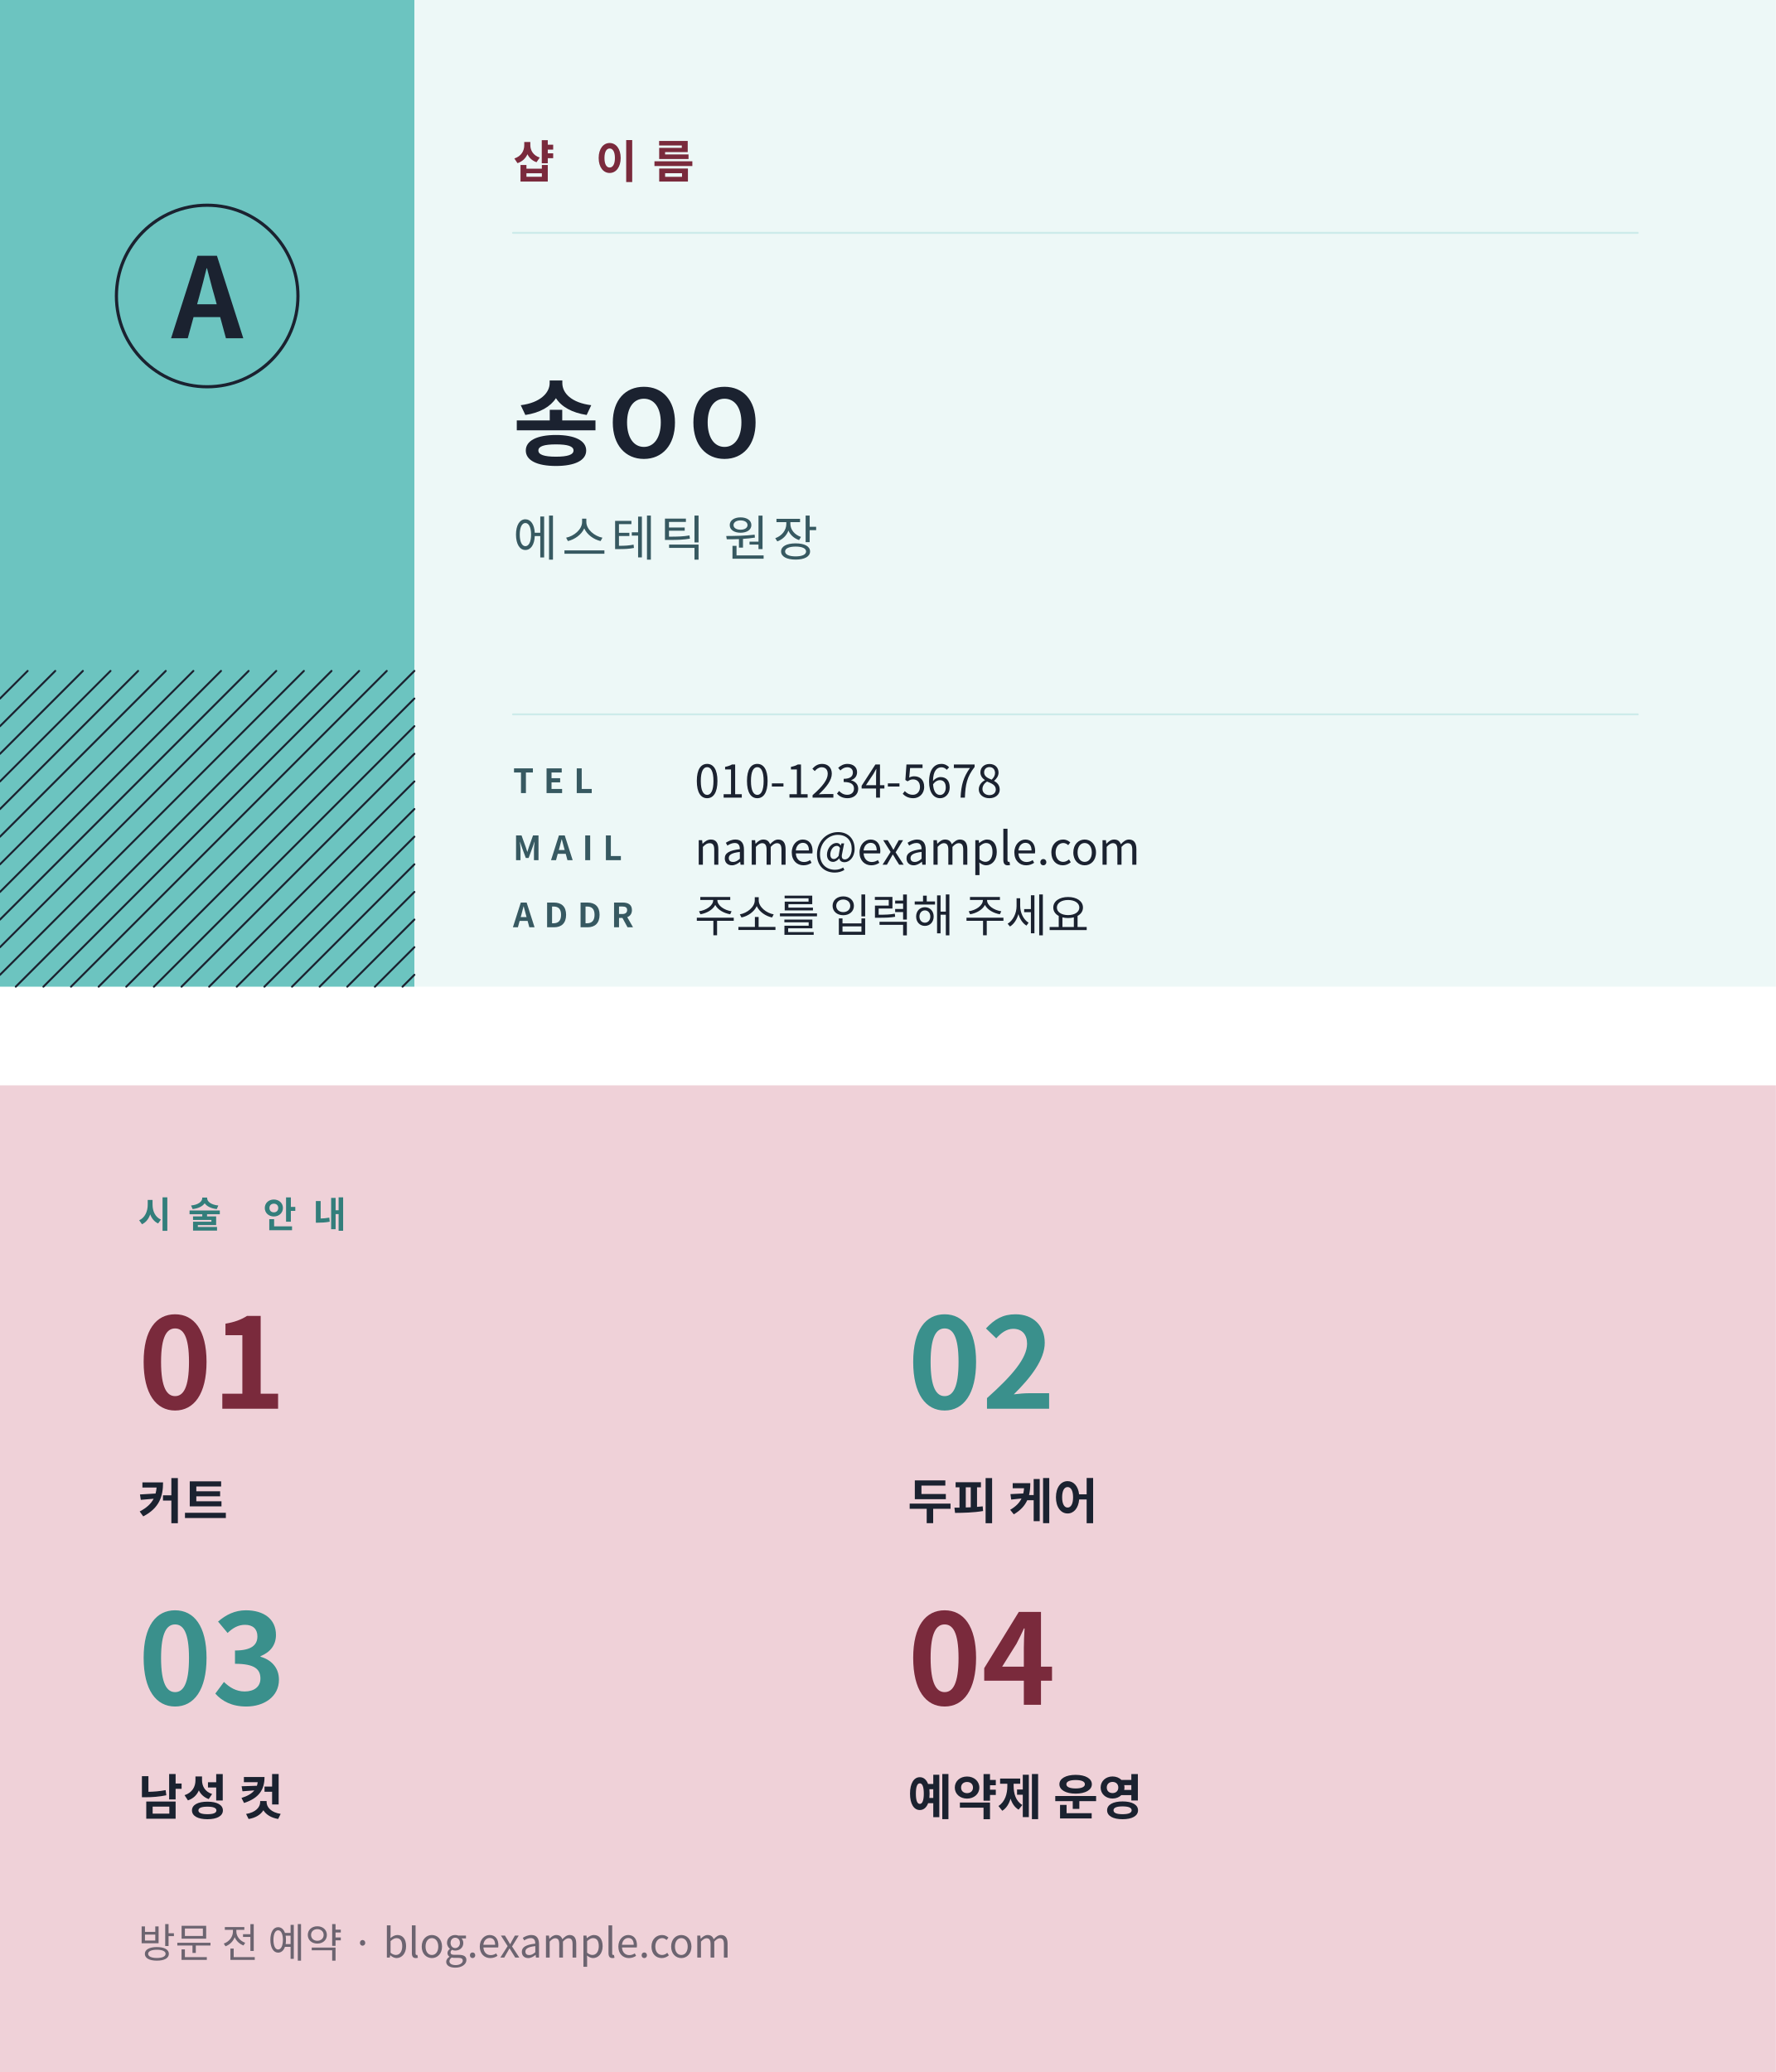
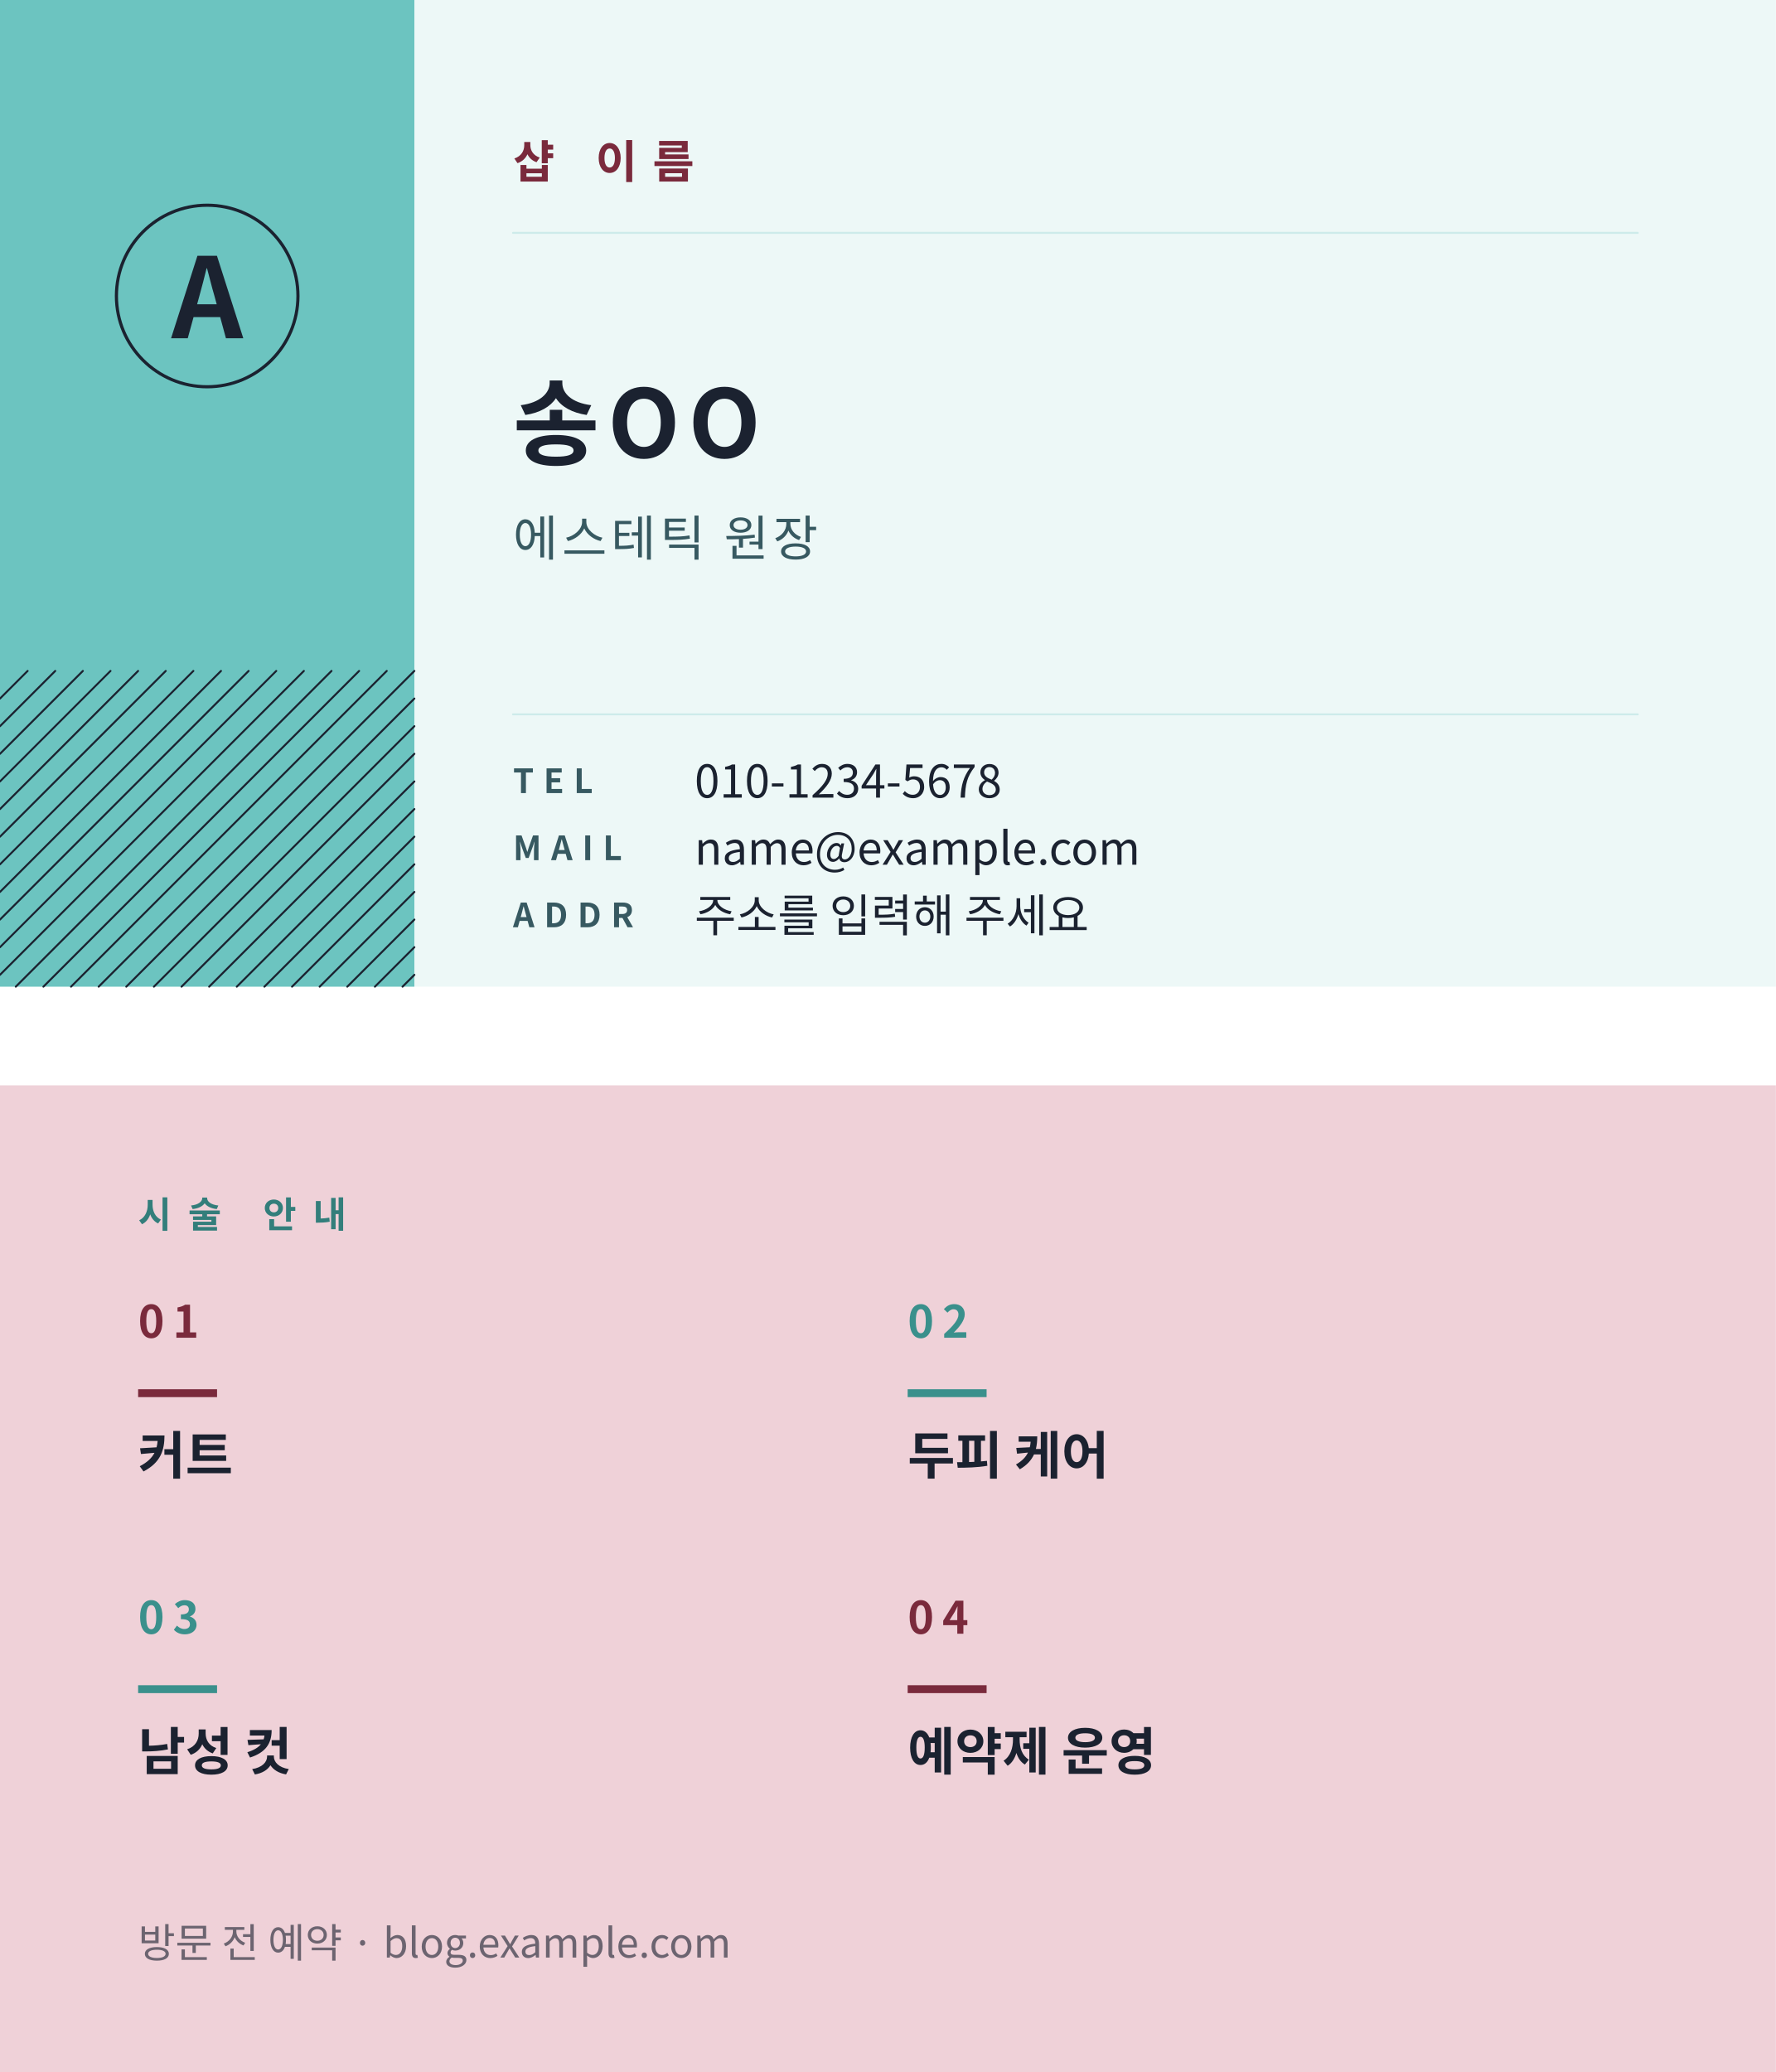
<svg xmlns="http://www.w3.org/2000/svg" width="90mm" height="105mm" viewBox="0 0 900 1050">
  <g id="front">
    <rect width="900" height="500" fill="#EDF8F7" />
    <rect x="0" y="0" width="210" height="500" fill="#6CC4C0" />
    <line x1="0" y1="354" x2="14" y2="340" stroke="#1B2230" stroke-width="1" stroke-linecap="round" />
    <line x1="0" y1="368" x2="28" y2="340" stroke="#1B2230" stroke-width="1" stroke-linecap="round" />
    <line x1="0" y1="382" x2="42" y2="340" stroke="#1B2230" stroke-width="1" stroke-linecap="round" />
    <line x1="0" y1="396" x2="56" y2="340" stroke="#1B2230" stroke-width="1" stroke-linecap="round" />
    <line x1="0" y1="410" x2="70" y2="340" stroke="#1B2230" stroke-width="1" stroke-linecap="round" />
    <line x1="0" y1="424" x2="84" y2="340" stroke="#1B2230" stroke-width="1" stroke-linecap="round" />
    <line x1="0" y1="438" x2="98" y2="340" stroke="#1B2230" stroke-width="1" stroke-linecap="round" />
    <line x1="0" y1="452" x2="112" y2="340" stroke="#1B2230" stroke-width="1" stroke-linecap="round" />
    <line x1="0" y1="466" x2="126" y2="340" stroke="#1B2230" stroke-width="1" stroke-linecap="round" />
    <line x1="0" y1="480" x2="140" y2="340" stroke="#1B2230" stroke-width="1" stroke-linecap="round" />
    <line x1="0" y1="494" x2="154" y2="340" stroke="#1B2230" stroke-width="1" stroke-linecap="round" />
    <line x1="8" y1="500" x2="168" y2="340" stroke="#1B2230" stroke-width="1" stroke-linecap="round" />
    <line x1="22" y1="500" x2="182" y2="340" stroke="#1B2230" stroke-width="1" stroke-linecap="round" />
    <line x1="36" y1="500" x2="196" y2="340" stroke="#1B2230" stroke-width="1" stroke-linecap="round" />
    <line x1="50" y1="500" x2="210" y2="340" stroke="#1B2230" stroke-width="1" stroke-linecap="round" />
    <line x1="64" y1="500" x2="210" y2="354" stroke="#1B2230" stroke-width="1" stroke-linecap="round" />
    <line x1="78" y1="500" x2="210" y2="368" stroke="#1B2230" stroke-width="1" stroke-linecap="round" />
    <line x1="92" y1="500" x2="210" y2="382" stroke="#1B2230" stroke-width="1" stroke-linecap="round" />
    <line x1="106" y1="500" x2="210" y2="396" stroke="#1B2230" stroke-width="1" stroke-linecap="round" />
    <line x1="120" y1="500" x2="210" y2="410" stroke="#1B2230" stroke-width="1" stroke-linecap="round" />
    <line x1="134" y1="500" x2="210" y2="424" stroke="#1B2230" stroke-width="1" stroke-linecap="round" />
    <line x1="148" y1="500" x2="210" y2="438" stroke="#1B2230" stroke-width="1" stroke-linecap="round" />
    <line x1="162" y1="500" x2="210" y2="452" stroke="#1B2230" stroke-width="1" stroke-linecap="round" />
    <line x1="176" y1="500" x2="210" y2="466" stroke="#1B2230" stroke-width="1" stroke-linecap="round" />
    <line x1="190" y1="500" x2="210" y2="480" stroke="#1B2230" stroke-width="1" stroke-linecap="round" />
    <line x1="204" y1="500" x2="210" y2="494" stroke="#1B2230" stroke-width="1" stroke-linecap="round" />
    <ellipse cx="105" cy="150" rx="46" ry="46" fill="none" stroke="#1B2230" stroke-width="1.6" stroke-linejoin="round" />
    <text font-family="Pretendard,'Noto Sans KR','Noto Sans CJK KR','Malgun Gothic','Apple SD Gothic Neo',sans-serif" font-size="56.4" font-weight="700" fill="#1B2230" text-anchor="middle">
      <tspan x="105" y="171.4">A</tspan>
    </text>
    <text font-family="Pretendard,'Noto Sans KR','Noto Sans CJK KR','Malgun Gothic','Apple SD Gothic Neo',sans-serif" font-size="22.9" font-weight="700" fill="#7A2A3C" text-anchor="start" letter-spacing="7.8">
      <tspan x="260" y="90.2">샵 이름</tspan>
    </text>
    <line x1="260" y1="118" x2="830" y2="118" stroke="#CDEBEA" stroke-width="1" stroke-linecap="round" />
    <text font-family="Pretendard,'Noto Sans KR','Noto Sans CJK KR','Malgun Gothic','Apple SD Gothic Neo',sans-serif" font-size="47.6" font-weight="700" fill="#1B2230" text-anchor="start" letter-spacing="4.2">
      <tspan x="260" y="231.9">송OO</tspan>
    </text>
    <text font-family="Pretendard,'Noto Sans KR','Noto Sans CJK KR','Malgun Gothic','Apple SD Gothic Neo',sans-serif" font-size="24.7" font-weight="400" fill="#375961" text-anchor="start" letter-spacing="2.1">
      <tspan x="260" y="281.7">에스테틱 원장</tspan>
    </text>
    <line x1="260" y1="362" x2="830" y2="362" stroke="#CDEBEA" stroke-width="1" stroke-linecap="round" />
    <text font-family="Pretendard,'Noto Sans KR','Noto Sans CJK KR','Malgun Gothic','Apple SD Gothic Neo',sans-serif" font-size="16.9" font-weight="700" fill="#375961" text-anchor="start" letter-spacing="4.9">
      <tspan x="260" y="401.9">TEL</tspan>
    </text>
    <text font-family="Pretendard,'Noto Sans KR','Noto Sans CJK KR','Malgun Gothic','Apple SD Gothic Neo',sans-serif" font-size="22.9" font-weight="400" fill="#1B2230" text-anchor="start">
      <tspan x="352" y="404.2">010-1234-5678</tspan>
    </text>
    <text font-family="Pretendard,'Noto Sans KR','Noto Sans CJK KR','Malgun Gothic','Apple SD Gothic Neo',sans-serif" font-size="16.9" font-weight="700" fill="#375961" text-anchor="start" letter-spacing="4.9">
      <tspan x="260" y="435.9">MAIL</tspan>
    </text>
    <text font-family="Pretendard,'Noto Sans KR','Noto Sans CJK KR','Malgun Gothic','Apple SD Gothic Neo',sans-serif" font-size="22.9" font-weight="400" fill="#1B2230" text-anchor="start">
      <tspan x="352" y="438.2">name@example.com</tspan>
    </text>
    <text font-family="Pretendard,'Noto Sans KR','Noto Sans CJK KR','Malgun Gothic','Apple SD Gothic Neo',sans-serif" font-size="16.9" font-weight="700" fill="#375961" text-anchor="start" letter-spacing="4.9">
      <tspan x="260" y="469.9">ADDR</tspan>
    </text>
    <text font-family="Pretendard,'Noto Sans KR','Noto Sans CJK KR','Malgun Gothic','Apple SD Gothic Neo',sans-serif" font-size="22.9" font-weight="400" fill="#1B2230" text-anchor="start">
      <tspan x="352" y="472.2">주소를 입력해 주세요</tspan>
    </text>
  </g>
  <g id="back" transform="translate(0 550)">
    <rect width="900" height="500" fill="#EFD1D8" />
    <text font-family="Pretendard,'Noto Sans KR','Noto Sans CJK KR','Malgun Gothic','Apple SD Gothic Neo',sans-serif" font-size="18.3" font-weight="700" fill="#337E7B" text-anchor="start" letter-spacing="8.5">
      <tspan x="70" y="72.1">시술 안내</tspan>
    </text>
-     <text font-family="Pretendard,'Noto Sans KR','Noto Sans CJK KR','Malgun Gothic','Apple SD Gothic Neo',sans-serif" font-size="63.5" font-weight="700" fill="#7A2A3C" text-anchor="start">
-       <tspan x="70" y="163.9">01</tspan>
+     <text font-family="Pretendard,'Noto Sans KR','Noto Sans CJK KR','Malgun Gothic','Apple SD Gothic Neo',sans-serif" font-size="22.6" font-weight="700" fill="#7A2A3C" text-anchor="start" letter-spacing="4.2">
+       <tspan x="70" y="127.9">01</tspan>
    </text>
-     <text font-family="Pretendard,'Noto Sans KR','Noto Sans CJK KR','Malgun Gothic','Apple SD Gothic Neo',sans-serif" font-size="24.7" font-weight="700" fill="#1B2230" text-anchor="start">
-       <tspan x="70" y="219.7">커트</tspan>
+     <rect x="70" y="154" width="40" height="4" fill="#7A2A3C" />
+     <text font-family="Pretendard,'Noto Sans KR','Noto Sans CJK KR','Malgun Gothic','Apple SD Gothic Neo',sans-serif" font-size="26.1" font-weight="700" fill="#1B2230" text-anchor="start">
+       <tspan x="70" y="197">커트</tspan>
    </text>
-     <text font-family="Pretendard,'Noto Sans KR','Noto Sans CJK KR','Malgun Gothic','Apple SD Gothic Neo',sans-serif" font-size="63.5" font-weight="700" fill="#3A908C" text-anchor="start">
-       <tspan x="460" y="163.9">02</tspan>
+     <text font-family="Pretendard,'Noto Sans KR','Noto Sans CJK KR','Malgun Gothic','Apple SD Gothic Neo',sans-serif" font-size="22.6" font-weight="700" fill="#3A908C" text-anchor="start" letter-spacing="4.2">
+       <tspan x="460" y="127.9">02</tspan>
    </text>
-     <text font-family="Pretendard,'Noto Sans KR','Noto Sans CJK KR','Malgun Gothic','Apple SD Gothic Neo',sans-serif" font-size="24.7" font-weight="700" fill="#1B2230" text-anchor="start">
-       <tspan x="460" y="219.7">두피 케어</tspan>
+     <rect x="460" y="154" width="40" height="4" fill="#3A908C" />
+     <text font-family="Pretendard,'Noto Sans KR','Noto Sans CJK KR','Malgun Gothic','Apple SD Gothic Neo',sans-serif" font-size="26.1" font-weight="700" fill="#1B2230" text-anchor="start">
+       <tspan x="460" y="197">두피 케어</tspan>
    </text>
-     <text font-family="Pretendard,'Noto Sans KR','Noto Sans CJK KR','Malgun Gothic','Apple SD Gothic Neo',sans-serif" font-size="63.5" font-weight="700" fill="#3A908C" text-anchor="start">
-       <tspan x="70" y="313.9">03</tspan>
+     <text font-family="Pretendard,'Noto Sans KR','Noto Sans CJK KR','Malgun Gothic','Apple SD Gothic Neo',sans-serif" font-size="22.6" font-weight="700" fill="#3A908C" text-anchor="start" letter-spacing="4.2">
+       <tspan x="70" y="277.9">03</tspan>
    </text>
-     <text font-family="Pretendard,'Noto Sans KR','Noto Sans CJK KR','Malgun Gothic','Apple SD Gothic Neo',sans-serif" font-size="24.7" font-weight="700" fill="#1B2230" text-anchor="start">
-       <tspan x="70" y="369.7">남성 컷</tspan>
+     <rect x="70" y="304" width="40" height="4" fill="#3A908C" />
+     <text font-family="Pretendard,'Noto Sans KR','Noto Sans CJK KR','Malgun Gothic','Apple SD Gothic Neo',sans-serif" font-size="26.1" font-weight="700" fill="#1B2230" text-anchor="start">
+       <tspan x="70" y="347">남성 컷</tspan>
    </text>
-     <text font-family="Pretendard,'Noto Sans KR','Noto Sans CJK KR','Malgun Gothic','Apple SD Gothic Neo',sans-serif" font-size="63.5" font-weight="700" fill="#7A2A3C" text-anchor="start">
-       <tspan x="460" y="313.9">04</tspan>
+     <text font-family="Pretendard,'Noto Sans KR','Noto Sans CJK KR','Malgun Gothic','Apple SD Gothic Neo',sans-serif" font-size="22.6" font-weight="700" fill="#7A2A3C" text-anchor="start" letter-spacing="4.2">
+       <tspan x="460" y="277.9">04</tspan>
    </text>
-     <text font-family="Pretendard,'Noto Sans KR','Noto Sans CJK KR','Malgun Gothic','Apple SD Gothic Neo',sans-serif" font-size="24.7" font-weight="700" fill="#1B2230" text-anchor="start">
-       <tspan x="460" y="369.7">예약제 운영</tspan>
+     <rect x="460" y="304" width="40" height="4" fill="#7A2A3C" />
+     <text font-family="Pretendard,'Noto Sans KR','Noto Sans CJK KR','Malgun Gothic','Apple SD Gothic Neo',sans-serif" font-size="26.1" font-weight="700" fill="#1B2230" text-anchor="start">
+       <tspan x="460" y="347">예약제 운영</tspan>
    </text>
    <text font-family="Pretendard,'Noto Sans KR','Noto Sans CJK KR','Malgun Gothic','Apple SD Gothic Neo',sans-serif" font-size="20.5" font-weight="400" fill="#6C6470" text-anchor="start">
      <tspan x="70" y="442">방문 전 예약   ·   blog.example.com</tspan>
    </text>
  </g>
</svg>
